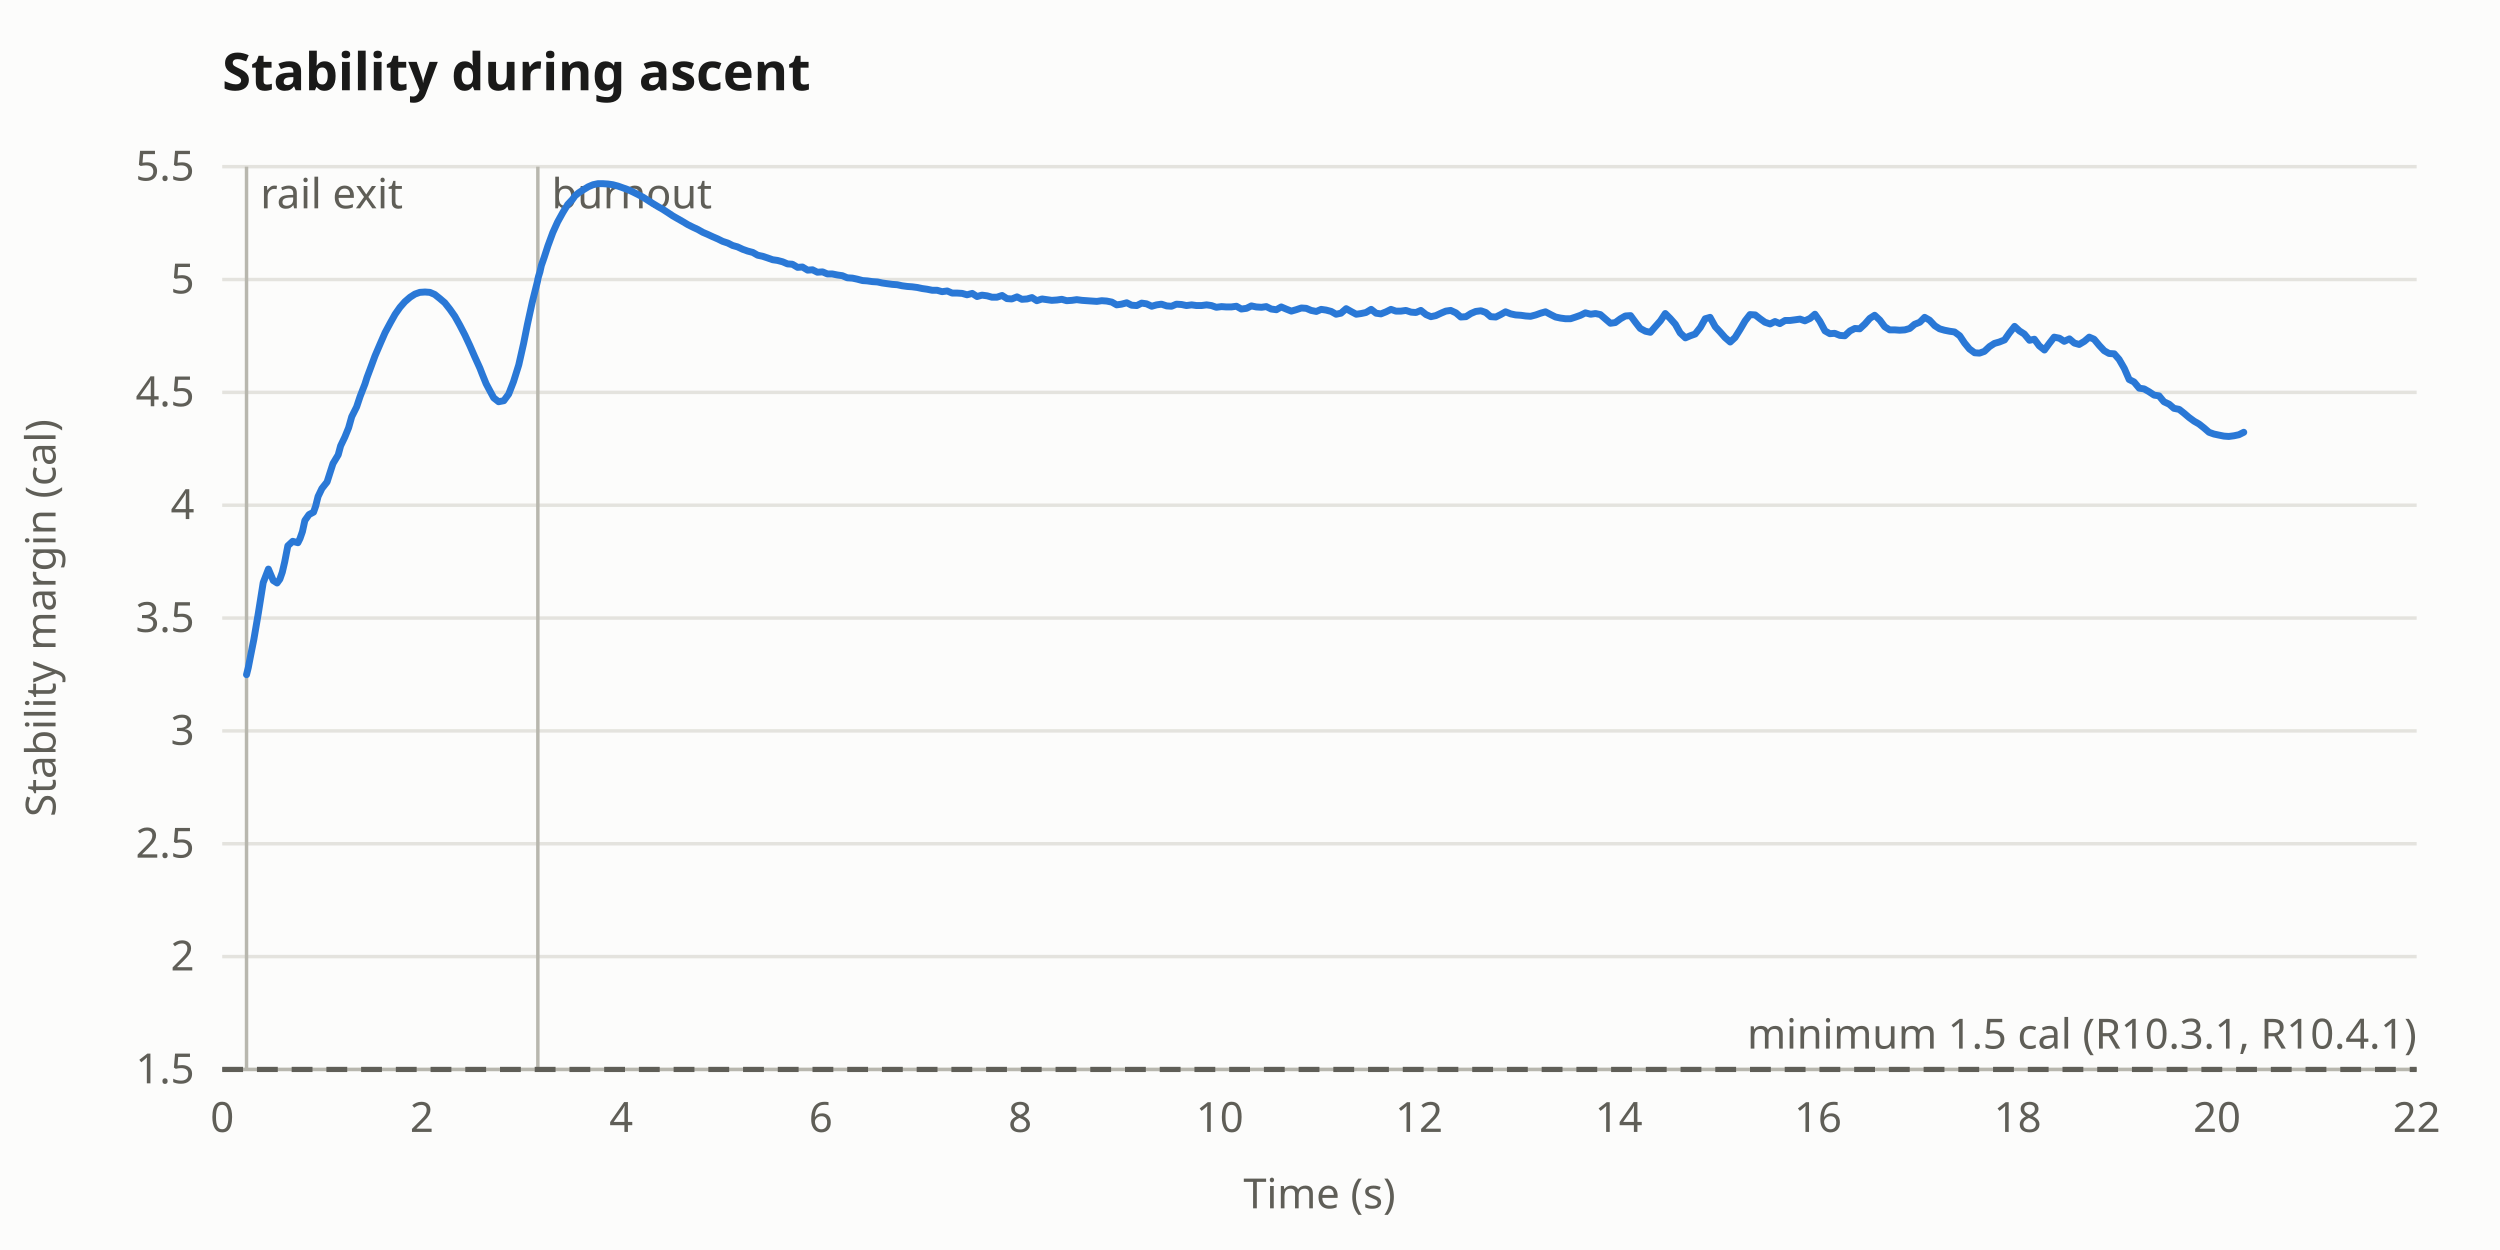
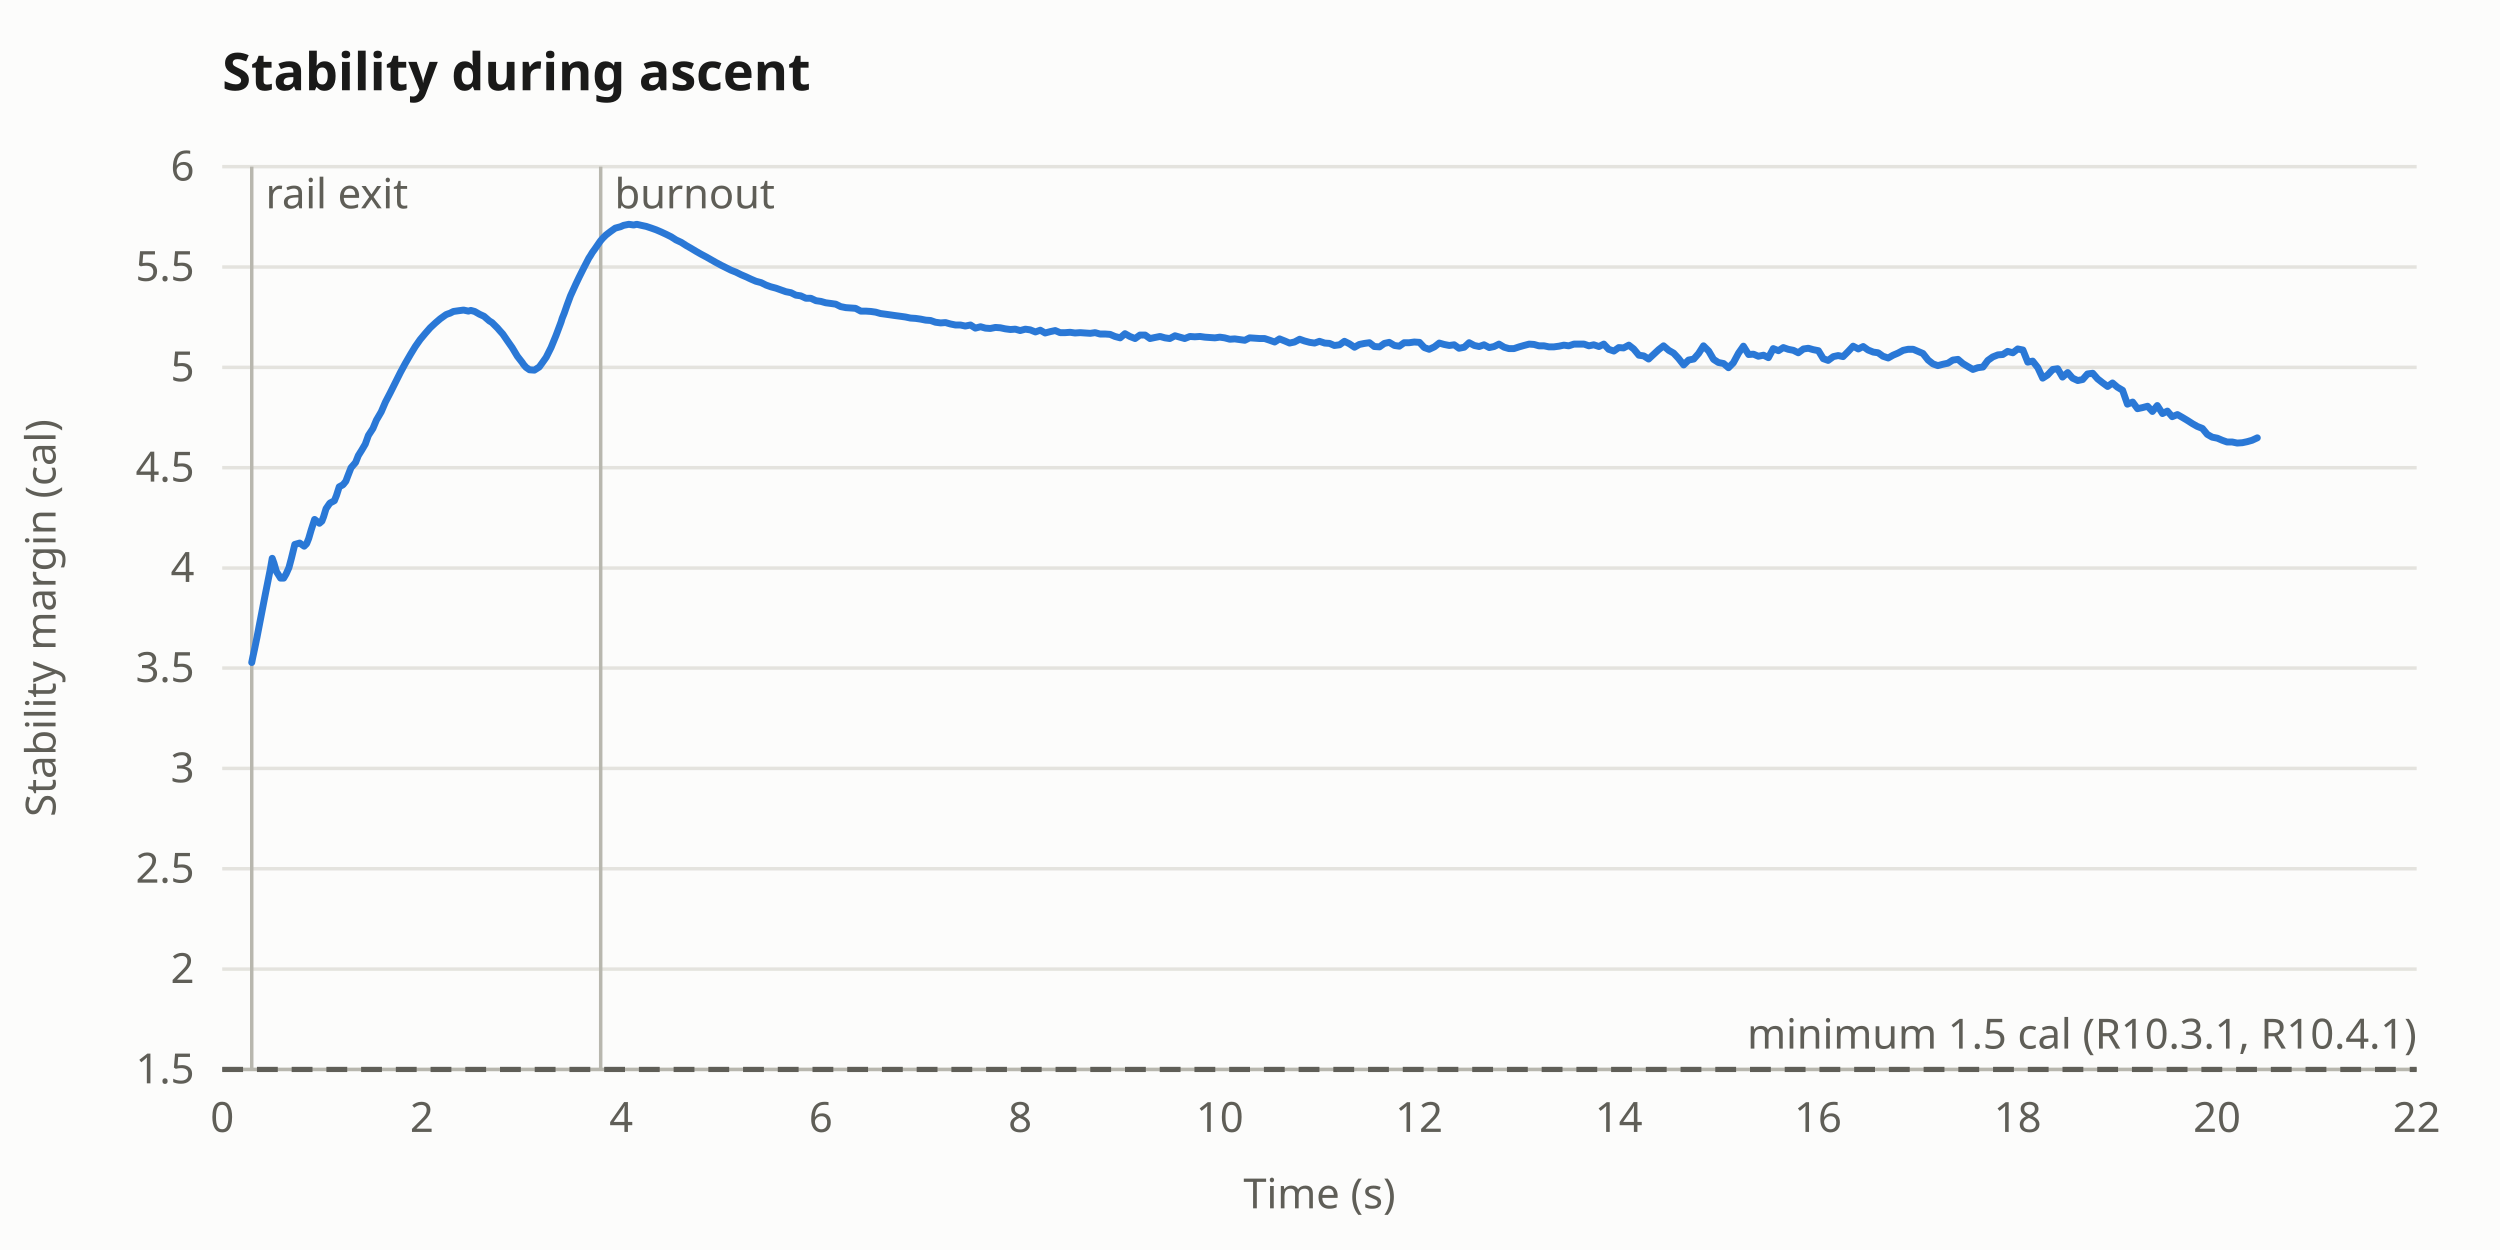
<svg xmlns="http://www.w3.org/2000/svg" viewBox="0 0 720 360" width="720" height="360" role="img" aria-label="Stability during ascent">
  <style>
.bg{fill:#fcfcfb}.grid{stroke:#e4e3de;stroke-width:1}.axis{stroke:#b8b7ae;stroke-width:1}.t1{fill:#1a1a19;font:600 15px system-ui,sans-serif}.t2{fill:#5f5e57;font:12px system-ui,sans-serif}.series{fill:none;stroke:#2a78d6;stroke-width:2;stroke-linejoin:round;stroke-linecap:round}.series2{fill:none;stroke:#d9480f;stroke-width:2;stroke-dasharray:5 3}.ref{stroke:#5f5e57;stroke-width:1.5;stroke-dasharray:6 4}.mark{stroke:#b8b7ae;stroke-width:1}
@media (prefers-color-scheme: dark){.bg{fill:#1a1a19}.grid{stroke:#34332f}.axis{stroke:#5f5e57}.t1{fill:#ffffff}.t2{fill:#c3c2b7}.series{stroke:#3987e5}.series2{stroke:#f08c4f}.ref{stroke:#c3c2b7}.mark{stroke:#5f5e57}}
</style>
  <rect class="bg" width="720" height="360" />
  <text class="t1" x="64" y="26">Stability during ascent</text>
  <line class="grid" x1="64" x2="696" y1="308.0" y2="308.0" />
  <text class="t2" x="56" y="312.0" text-anchor="end">1.5</text>
-   <line class="grid" x1="64" x2="696" y1="275.5" y2="275.5" />
-   <text class="t2" x="56" y="279.5" text-anchor="end">2</text>
-   <line class="grid" x1="64" x2="696" y1="243.0" y2="243.0" />
-   <text class="t2" x="56" y="247.0" text-anchor="end">2.5</text>
-   <line class="grid" x1="64" x2="696" y1="210.5" y2="210.5" />
-   <text class="t2" x="56" y="214.5" text-anchor="end">3</text>
-   <line class="grid" x1="64" x2="696" y1="178.0" y2="178.0" />
-   <text class="t2" x="56" y="182.0" text-anchor="end">3.5</text>
-   <line class="grid" x1="64" x2="696" y1="145.5" y2="145.5" />
-   <text class="t2" x="56" y="149.5" text-anchor="end">4</text>
-   <line class="grid" x1="64" x2="696" y1="113.0" y2="113.0" />
-   <text class="t2" x="56" y="117.0" text-anchor="end">4.5</text>
-   <line class="grid" x1="64" x2="696" y1="80.5" y2="80.5" />
-   <text class="t2" x="56" y="84.5" text-anchor="end">5</text>
+   <line class="grid" x1="64" x2="696" y1="279.1" y2="279.1" />
+   <text class="t2" x="56" y="283.1" text-anchor="end">2</text>
+   <line class="grid" x1="64" x2="696" y1="250.2" y2="250.2" />
+   <text class="t2" x="56" y="254.2" text-anchor="end">2.5</text>
+   <line class="grid" x1="64" x2="696" y1="221.3" y2="221.3" />
+   <text class="t2" x="56" y="225.3" text-anchor="end">3</text>
+   <line class="grid" x1="64" x2="696" y1="192.4" y2="192.4" />
+   <text class="t2" x="56" y="196.4" text-anchor="end">3.5</text>
+   <line class="grid" x1="64" x2="696" y1="163.6" y2="163.6" />
+   <text class="t2" x="56" y="167.6" text-anchor="end">4</text>
+   <line class="grid" x1="64" x2="696" y1="134.7" y2="134.7" />
+   <text class="t2" x="56" y="138.7" text-anchor="end">4.5</text>
+   <line class="grid" x1="64" x2="696" y1="105.8" y2="105.8" />
+   <text class="t2" x="56" y="109.8" text-anchor="end">5</text>
+   <line class="grid" x1="64" x2="696" y1="76.9" y2="76.9" />
+   <text class="t2" x="56" y="80.9" text-anchor="end">5.5</text>
  <line class="grid" x1="64" x2="696" y1="48.0" y2="48.0" />
-   <text class="t2" x="56" y="52.0" text-anchor="end">5.5</text>
+   <text class="t2" x="56" y="52.0" text-anchor="end">6</text>
  <text class="t2" x="64.0" y="326" text-anchor="middle">0</text>
  <text class="t2" x="121.5" y="326" text-anchor="middle">2</text>
  <text class="t2" x="178.9" y="326" text-anchor="middle">4</text>
  <text class="t2" x="236.4" y="326" text-anchor="middle">6</text>
  <text class="t2" x="293.8" y="326" text-anchor="middle">8</text>
  <text class="t2" x="351.3" y="326" text-anchor="middle">10</text>
  <text class="t2" x="408.7" y="326" text-anchor="middle">12</text>
  <text class="t2" x="466.2" y="326" text-anchor="middle">14</text>
  <text class="t2" x="523.6" y="326" text-anchor="middle">16</text>
  <text class="t2" x="581.1" y="326" text-anchor="middle">18</text>
  <text class="t2" x="638.5" y="326" text-anchor="middle">20</text>
  <text class="t2" x="696.0" y="326" text-anchor="middle">22</text>
  <line class="axis" x1="64" x2="696" y1="308" y2="308" />
  <text class="t2" x="380" y="348" text-anchor="middle">Time (s)</text>
  <text class="t2" transform="translate(16 178) rotate(-90)" text-anchor="middle">Stability margin (cal)</text>
-   <line class="mark" x1="71.0" x2="71.0" y1="48" y2="308" />
-   <text class="t2" x="75.0" y="60" text-anchor="start">rail exit</text>
-   <line class="mark" x1="154.9" x2="154.9" y1="48" y2="308" />
-   <text class="t2" x="158.9" y="60" text-anchor="start">burnout</text>
+   <line class="mark" x1="72.5" x2="72.5" y1="48" y2="308" />
+   <text class="t2" x="76.5" y="60" text-anchor="start">rail exit</text>
+   <line class="mark" x1="173.0" x2="173.0" y1="48" y2="308" />
+   <text class="t2" x="177.0" y="60" text-anchor="start">burnout</text>
  <line class="ref" x1="64" x2="696" y1="308.0" y2="308.0" />
  <text class="t2" x="696" y="302.0" text-anchor="end">minimum 1.5 cal (R10.3.1, R10.4.1)</text>
-   <path class="series" d="M71.0 194.3 L71.5 192.3 L72.1 189.2 L73.1 184.2 L74.4 176.6 L75.8 167.8 L77.3 163.9 L78.7 167.2 L79.8 167.9 L80.6 166.8 L81.3 164.8 L82.0 161.8 L82.9 157.2 L84.3 155.9 L85.8 156.3 L86.4 155.1 L87.1 153.1 L87.8 149.9 L89.0 148.2 L90.3 147.5 L90.9 145.8 L91.6 143.0 L92.7 140.7 L94.2 138.8 L94.9 136.6 L95.9 133.5 L97.4 131.0 L98.1 128.4 L99.3 125.9 L100.4 123.2 L101.3 120.0 L102.7 117.2 L103.7 114.2 L105.1 110.6 L105.7 108.7 L106.6 106.3 L108.0 102.5 L109.5 99.0 L110.9 95.8 L112.4 93.0 L113.8 90.5 L115.2 88.5 L116.6 86.9 L118.1 85.6 L119.5 84.7 L120.9 84.2 L122.4 84.1 L123.8 84.2 L125.2 84.8 L126.7 86.0 L128.1 87.2 L129.6 89.1 L131.0 91.1 L132.4 93.6 L133.9 96.5 L135.3 99.5 L136.7 102.7 L138.2 106.0 L138.9 107.8 L140.0 110.5 L140.9 112.2 L142.2 114.6 L143.6 115.7 L145.1 115.4 L146.5 113.5 L147.9 109.9 L149.4 105.1 L150.8 98.9 L151.9 93.4 L153.3 87.0 L154.8 81.0 L154.9 80.4 L155.1 79.6 L155.5 78.3 L155.9 76.5 L156.7 74.2 L157.8 70.8 L159.2 67.0 L160.6 63.9 L162.1 61.2 L163.5 58.9 L164.9 57.4 L165.6 56.4 L166.7 55.5 L168.1 54.6 L169.4 53.8 L170.8 53.2 L172.2 52.9 L173.7 52.9 L175.1 53.0 L176.5 53.2 L178.0 53.6 L179.4 54.1 L180.8 54.6 L182.3 55.3 L183.7 56.0 L185.2 56.8 L186.6 57.7 L188.0 58.6 L189.5 59.5 L190.9 60.3 L192.3 61.2 L193.8 62.2 L195.2 63.0 L196.6 63.8 L198.1 64.7 L199.5 65.4 L201.0 66.1 L202.4 66.9 L203.8 67.5 L205.3 68.2 L206.7 68.8 L208.1 69.5 L209.6 70.0 L211.0 70.7 L212.4 71.1 L213.9 71.8 L215.3 72.3 L216.8 72.7 L218.2 73.5 L219.6 73.8 L221.1 74.3 L222.5 74.8 L223.9 75.0 L225.4 75.4 L226.8 76.0 L228.2 76.1 L229.7 77.0 L231.1 76.9 L232.6 77.8 L234.0 77.7 L235.4 78.4 L236.9 78.3 L238.3 78.9 L239.7 78.9 L241.2 79.2 L242.6 79.4 L244.0 80.0 L245.5 80.1 L246.9 80.4 L248.4 80.8 L249.8 80.9 L251.2 81.1 L252.7 81.2 L254.1 81.5 L255.5 81.7 L257.0 81.9 L258.4 82.0 L259.8 82.3 L261.3 82.5 L262.7 82.6 L264.2 82.8 L265.6 83.1 L267.0 83.3 L268.5 83.6 L269.9 83.6 L271.3 84.0 L272.8 83.8 L274.2 84.4 L275.6 84.4 L277.1 84.5 L278.5 84.9 L280.0 84.5 L281.4 85.4 L282.8 85.0 L284.3 85.2 L285.7 85.6 L287.1 85.6 L288.6 85.1 L290.0 86.0 L291.4 86.1 L292.9 85.5 L294.3 86.2 L295.8 86.1 L297.2 85.7 L298.6 86.6 L300.1 86.1 L301.5 86.3 L302.9 86.5 L304.4 86.4 L305.8 86.2 L307.2 86.6 L308.7 86.5 L310.1 86.3 L311.6 86.5 L313.0 86.6 L314.4 86.7 L315.9 86.8 L317.3 86.6 L318.7 86.7 L320.2 87.0 L321.6 87.8 L323.0 87.6 L324.5 87.2 L325.9 87.9 L327.4 88.0 L328.8 87.3 L330.2 87.5 L331.7 88.2 L333.1 87.8 L334.5 87.6 L336.0 88.1 L337.4 88.2 L338.8 87.6 L340.3 87.7 L341.7 88.0 L343.2 87.8 L344.6 88.0 L346.0 88.0 L347.5 87.8 L348.9 88.0 L350.3 88.5 L351.8 88.3 L353.2 88.4 L354.6 88.4 L356.1 88.2 L357.5 89.0 L359.0 88.8 L360.4 88.1 L361.8 88.4 L363.3 88.5 L364.7 88.3 L366.1 89.0 L367.6 89.2 L369.0 88.4 L370.4 89.0 L371.9 89.6 L373.3 89.2 L374.8 88.7 L376.2 88.8 L377.6 89.4 L379.1 89.7 L380.5 89.1 L381.9 89.3 L383.4 89.7 L384.8 90.5 L386.2 90.2 L387.7 88.9 L389.1 89.7 L390.6 90.5 L392.0 90.3 L393.4 90.0 L394.9 89.1 L396.3 90.2 L397.7 90.4 L399.2 89.8 L400.6 89.1 L402.0 89.6 L403.5 89.6 L404.9 89.4 L406.4 89.9 L407.8 90.0 L409.2 89.4 L410.7 90.6 L412.1 91.2 L413.5 90.9 L415.0 90.2 L416.4 89.6 L417.8 89.4 L419.3 90.1 L420.7 91.3 L422.2 91.2 L423.6 90.3 L425.0 89.7 L426.5 89.5 L427.9 90.0 L429.3 91.2 L430.8 91.3 L432.2 90.6 L433.6 89.8 L435.1 90.4 L436.5 90.7 L438.0 90.8 L439.4 91.0 L440.8 91.1 L442.3 90.7 L443.7 90.2 L445.1 89.8 L446.6 90.6 L448.0 91.3 L449.4 91.6 L450.9 91.8 L452.3 91.8 L453.8 91.3 L455.2 90.8 L456.6 90.1 L458.1 90.5 L459.5 90.3 L460.9 90.6 L462.4 91.9 L463.8 93.1 L465.2 92.9 L466.7 91.8 L468.1 91.0 L469.6 90.9 L471.0 92.8 L472.4 94.6 L473.9 95.4 L475.3 95.7 L476.7 94.1 L478.2 92.4 L479.6 90.3 L481.0 91.7 L482.5 93.4 L483.9 95.9 L485.4 97.3 L486.8 96.7 L488.2 96.2 L489.7 94.3 L491.1 91.8 L492.5 91.4 L494.0 94.1 L495.4 95.6 L496.8 97.2 L498.3 98.5 L499.7 97.2 L501.2 94.8 L502.6 92.4 L504.0 90.6 L505.5 90.7 L506.9 91.8 L508.3 92.8 L509.8 93.3 L511.2 92.6 L512.6 93.2 L514.1 92.3 L515.5 92.3 L517.0 92.1 L518.4 91.9 L519.8 92.4 L521.3 91.7 L522.7 90.5 L524.1 92.5 L525.6 95.3 L527.0 96.1 L528.4 96.0 L529.9 96.6 L531.3 96.7 L532.8 95.3 L534.2 94.6 L535.6 94.7 L537.1 93.3 L538.5 91.7 L539.9 90.8 L541.4 92.2 L542.8 94.1 L544.2 95.0 L545.7 95.0 L547.1 95.1 L548.6 95.0 L550.0 94.6 L551.4 93.4 L552.9 92.8 L554.3 91.4 L555.7 92.2 L557.2 93.8 L558.6 94.7 L560.0 95.1 L561.5 95.4 L562.9 95.6 L564.4 96.7 L565.8 98.8 L567.2 100.5 L568.7 101.6 L570.1 101.7 L571.5 101.2 L573.0 99.8 L574.4 98.9 L575.8 98.5 L577.3 97.9 L578.7 95.9 L580.2 94.0 L581.6 95.3 L583.0 96.2 L584.5 98.0 L585.9 97.7 L587.3 99.6 L588.8 100.8 L590.2 98.9 L591.6 97.1 L593.1 97.4 L594.5 98.3 L596.0 97.6 L597.4 98.8 L598.8 99.2 L600.3 98.3 L601.7 97.1 L603.1 97.7 L604.6 99.5 L606.0 101.0 L607.4 101.8 L608.9 101.9 L610.3 103.5 L611.8 106.1 L613.2 109.3 L614.6 110.0 L616.1 111.8 L617.5 112.0 L618.9 112.8 L620.4 113.8 L621.8 114.0 L623.2 115.7 L624.7 116.4 L626.1 117.6 L627.6 117.9 L629.0 119.0 L630.4 120.2 L631.9 121.3 L633.3 122.1 L634.7 123.2 L636.2 124.5 L637.6 125.0 L639.0 125.3 L640.5 125.6 L641.9 125.7 L643.4 125.5 L644.8 125.2 L646.2 124.5" />
+   <path class="series" d="M72.5 190.8 L72.8 189.3 L73.3 187.0 L74.0 183.6 L75.1 177.9 L76.4 171.2 L77.9 163.7 L78.1 162.5 L78.4 160.8 L78.9 162.2 L79.6 164.6 L80.8 166.5 L81.7 166.5 L82.4 165.3 L83.2 163.5 L83.9 160.9 L84.9 156.8 L86.3 156.4 L87.6 157.3 L88.3 156.6 L88.9 155.1 L89.6 152.7 L90.6 149.6 L92.0 150.7 L92.7 150.1 L93.2 148.8 L93.9 146.5 L95.0 144.9 L96.3 144.2 L96.9 142.7 L97.7 140.2 L98.8 139.6 L99.6 138.6 L100.2 137.0 L101.1 134.7 L102.4 133.2 L103.2 131.2 L104.2 129.6 L105.2 127.9 L106.1 125.4 L107.4 123.4 L108.4 121.0 L109.8 118.6 L111.0 115.8 L112.4 113.1 L113.9 110.1 L115.3 107.3 L116.7 104.7 L118.2 102.1 L119.6 99.8 L121.0 97.8 L122.5 96.0 L123.9 94.4 L125.4 93.0 L126.8 91.8 L128.2 90.8 L128.5 90.6 L129.0 90.4 L129.6 90.2 L130.6 89.7 L132.0 89.5 L133.5 89.3 L134.9 89.6 L135.6 89.4 L136.7 89.7 L138.1 90.5 L139.4 91.1 L140.9 92.4 L141.7 92.9 L143.0 94.2 L143.3 94.5 L143.9 95.2 L144.8 96.2 L146.1 98.1 L147.5 100.1 L149.0 102.6 L150.4 104.4 L150.8 105.0 L151.5 105.8 L152.5 106.5 L153.9 106.6 L155.3 105.7 L156.1 104.6 L157.3 102.9 L158.7 100.1 L160.1 96.7 L161.6 92.7 L161.9 91.7 L162.5 90.2 L163.3 87.9 L164.3 85.2 L165.8 81.9 L166.8 79.8 L168.2 77.0 L169.6 74.3 L170.0 73.7 L170.6 72.7 L171.4 71.6 L172.7 69.7 L173.0 69.3 L173.6 68.6 L174.5 67.7 L175.8 66.7 L177.2 65.7 L178.7 65.3 L179.6 64.9 L181.1 64.6 L182.5 64.8 L183.4 64.6 L184.7 64.9 L186.1 65.2 L187.6 65.7 L189.0 66.2 L190.4 66.8 L191.9 67.5 L193.3 68.2 L194.7 69.1 L196.2 69.8 L197.6 70.7 L199.0 71.5 L200.5 72.4 L201.9 73.2 L203.4 74.0 L204.8 74.8 L206.2 75.6 L207.7 76.4 L209.1 77.1 L210.5 77.8 L212.0 78.4 L213.4 79.1 L214.8 79.7 L216.3 80.4 L217.7 81.0 L219.2 81.4 L220.6 82.1 L222.0 82.6 L223.5 83.0 L224.9 83.5 L226.3 84.0 L227.8 84.3 L229.2 85.0 L230.6 85.2 L232.1 85.9 L233.5 85.9 L235.0 86.6 L236.4 86.8 L237.8 87.2 L239.3 87.4 L240.7 87.6 L242.1 88.3 L243.6 88.6 L245.0 88.7 L246.4 88.8 L247.9 89.6 L249.3 89.6 L250.8 89.7 L252.2 89.9 L253.6 90.3 L255.1 90.5 L256.5 90.7 L257.9 90.9 L259.4 91.1 L260.8 91.3 L262.2 91.6 L263.7 91.7 L265.1 91.9 L266.6 92.2 L268.0 92.3 L269.4 92.8 L270.9 93.0 L272.3 92.9 L273.7 93.3 L275.2 93.6 L276.6 93.6 L278.0 93.9 L279.5 93.6 L280.9 94.5 L282.4 94.1 L283.8 94.5 L285.2 94.6 L286.7 94.3 L288.1 94.4 L289.5 94.7 L291.0 94.9 L292.4 94.8 L293.8 95.2 L295.3 94.8 L296.7 95.0 L298.2 95.6 L299.6 95.1 L301.0 95.9 L302.5 95.5 L303.9 95.2 L305.3 95.8 L306.8 95.8 L308.2 95.7 L309.6 95.9 L311.1 95.8 L312.5 95.9 L314.0 96.0 L315.4 95.8 L316.8 96.2 L318.3 96.2 L319.7 96.3 L321.1 96.9 L322.6 97.3 L324.0 96.1 L325.4 96.9 L326.9 97.5 L328.3 96.5 L329.8 96.5 L331.2 97.5 L332.6 97.2 L334.1 96.9 L335.5 97.3 L336.9 97.5 L338.4 96.7 L339.8 97.1 L341.2 97.5 L342.7 96.9 L344.1 97.0 L345.6 96.9 L347.0 97.1 L348.4 97.2 L349.9 97.3 L351.3 97.1 L352.7 97.3 L354.2 97.7 L355.6 97.6 L357.0 97.8 L358.5 98.0 L359.9 97.3 L361.4 97.4 L362.8 97.5 L364.2 97.5 L365.7 98.0 L367.1 98.5 L368.5 97.6 L370.0 98.2 L371.4 98.8 L372.8 98.5 L374.3 97.7 L375.7 98.2 L377.2 98.6 L378.6 98.8 L380.0 98.3 L381.5 98.8 L382.9 98.9 L384.3 99.5 L385.8 99.3 L387.2 98.3 L388.6 99.0 L390.1 100.0 L391.5 99.2 L393.0 98.9 L394.4 98.7 L395.8 99.8 L397.3 99.9 L398.7 98.9 L400.1 98.6 L401.6 99.5 L403.0 99.7 L404.4 98.7 L405.9 98.7 L407.3 98.5 L408.8 98.6 L410.2 100.1 L411.6 100.6 L413.1 99.9 L414.5 98.8 L415.9 99.2 L417.4 99.5 L418.8 99.3 L420.2 100.3 L421.7 100.0 L423.1 98.7 L424.6 99.5 L426.0 99.8 L427.4 99.3 L428.9 100.1 L430.3 99.8 L431.7 99.1 L433.2 100.0 L434.6 100.4 L436.0 100.4 L437.5 99.9 L438.9 99.5 L440.4 99.1 L441.8 99.2 L443.2 99.6 L444.7 99.6 L446.1 99.9 L447.5 99.9 L449.0 99.7 L450.4 99.4 L451.8 99.6 L453.3 99.1 L454.7 99.1 L456.2 99.1 L457.6 99.6 L459.0 99.3 L460.5 99.8 L461.9 99.1 L463.3 100.6 L464.8 101.1 L466.2 100.1 L467.6 100.2 L469.1 99.4 L470.5 100.5 L472.0 102.3 L473.4 102.5 L474.8 103.4 L476.3 102.0 L477.7 100.7 L479.1 99.6 L480.6 100.9 L482.0 101.7 L483.4 103.2 L484.9 105.1 L486.3 103.7 L487.8 103.4 L489.2 101.8 L490.6 99.6 L492.1 101.1 L493.5 103.5 L494.9 104.4 L496.4 104.7 L497.8 105.9 L499.2 104.5 L500.7 101.7 L502.1 99.7 L503.6 102.1 L505.0 102.0 L506.4 102.6 L507.9 102.3 L509.3 103.0 L510.7 100.4 L512.2 101.0 L513.6 100.1 L515.0 100.6 L516.5 100.9 L517.9 101.6 L519.4 100.5 L520.8 100.3 L522.2 100.7 L523.7 101.0 L525.1 103.3 L526.5 103.8 L528.0 102.7 L529.4 102.4 L530.8 102.7 L532.3 101.2 L533.7 99.7 L535.2 100.5 L536.6 99.8 L538.0 100.8 L539.5 101.4 L540.9 101.6 L542.3 102.6 L543.8 103.1 L545.2 102.3 L546.6 101.7 L548.1 100.9 L549.5 100.6 L551.0 100.6 L552.4 101.2 L553.8 101.8 L555.3 103.7 L556.7 104.8 L558.1 105.3 L559.6 104.9 L561.0 104.6 L562.4 103.7 L563.9 103.5 L565.3 104.7 L566.8 105.6 L568.2 106.4 L569.6 105.9 L571.1 105.7 L572.5 103.8 L573.9 102.8 L575.4 102.2 L576.8 102.1 L578.2 101.2 L579.7 101.6 L581.1 100.5 L582.6 100.8 L584.0 104.3 L585.4 104.0 L586.9 105.9 L588.3 108.9 L589.7 108.0 L591.2 106.4 L592.6 106.2 L594.0 108.6 L595.5 107.3 L596.9 108.9 L598.4 109.6 L599.8 109.3 L601.2 107.7 L602.7 107.5 L604.1 109.1 L605.5 110.2 L607.0 111.3 L608.4 110.3 L609.8 111.5 L611.3 112.4 L612.7 116.4 L614.2 115.8 L615.6 117.7 L617.0 117.4 L618.5 117.0 L619.9 118.5 L621.3 116.8 L622.8 119.1 L624.2 118.4 L625.6 120.0 L627.1 119.4 L628.5 120.2 L630.0 121.1 L631.4 122.0 L632.8 122.8 L634.3 123.4 L635.7 125.1 L637.1 125.9 L638.6 126.2 L640.0 126.8 L641.4 127.3 L642.9 127.3 L644.3 127.6 L645.8 127.5 L647.2 127.2 L648.6 126.8 L650.1 126.1" />
</svg>
